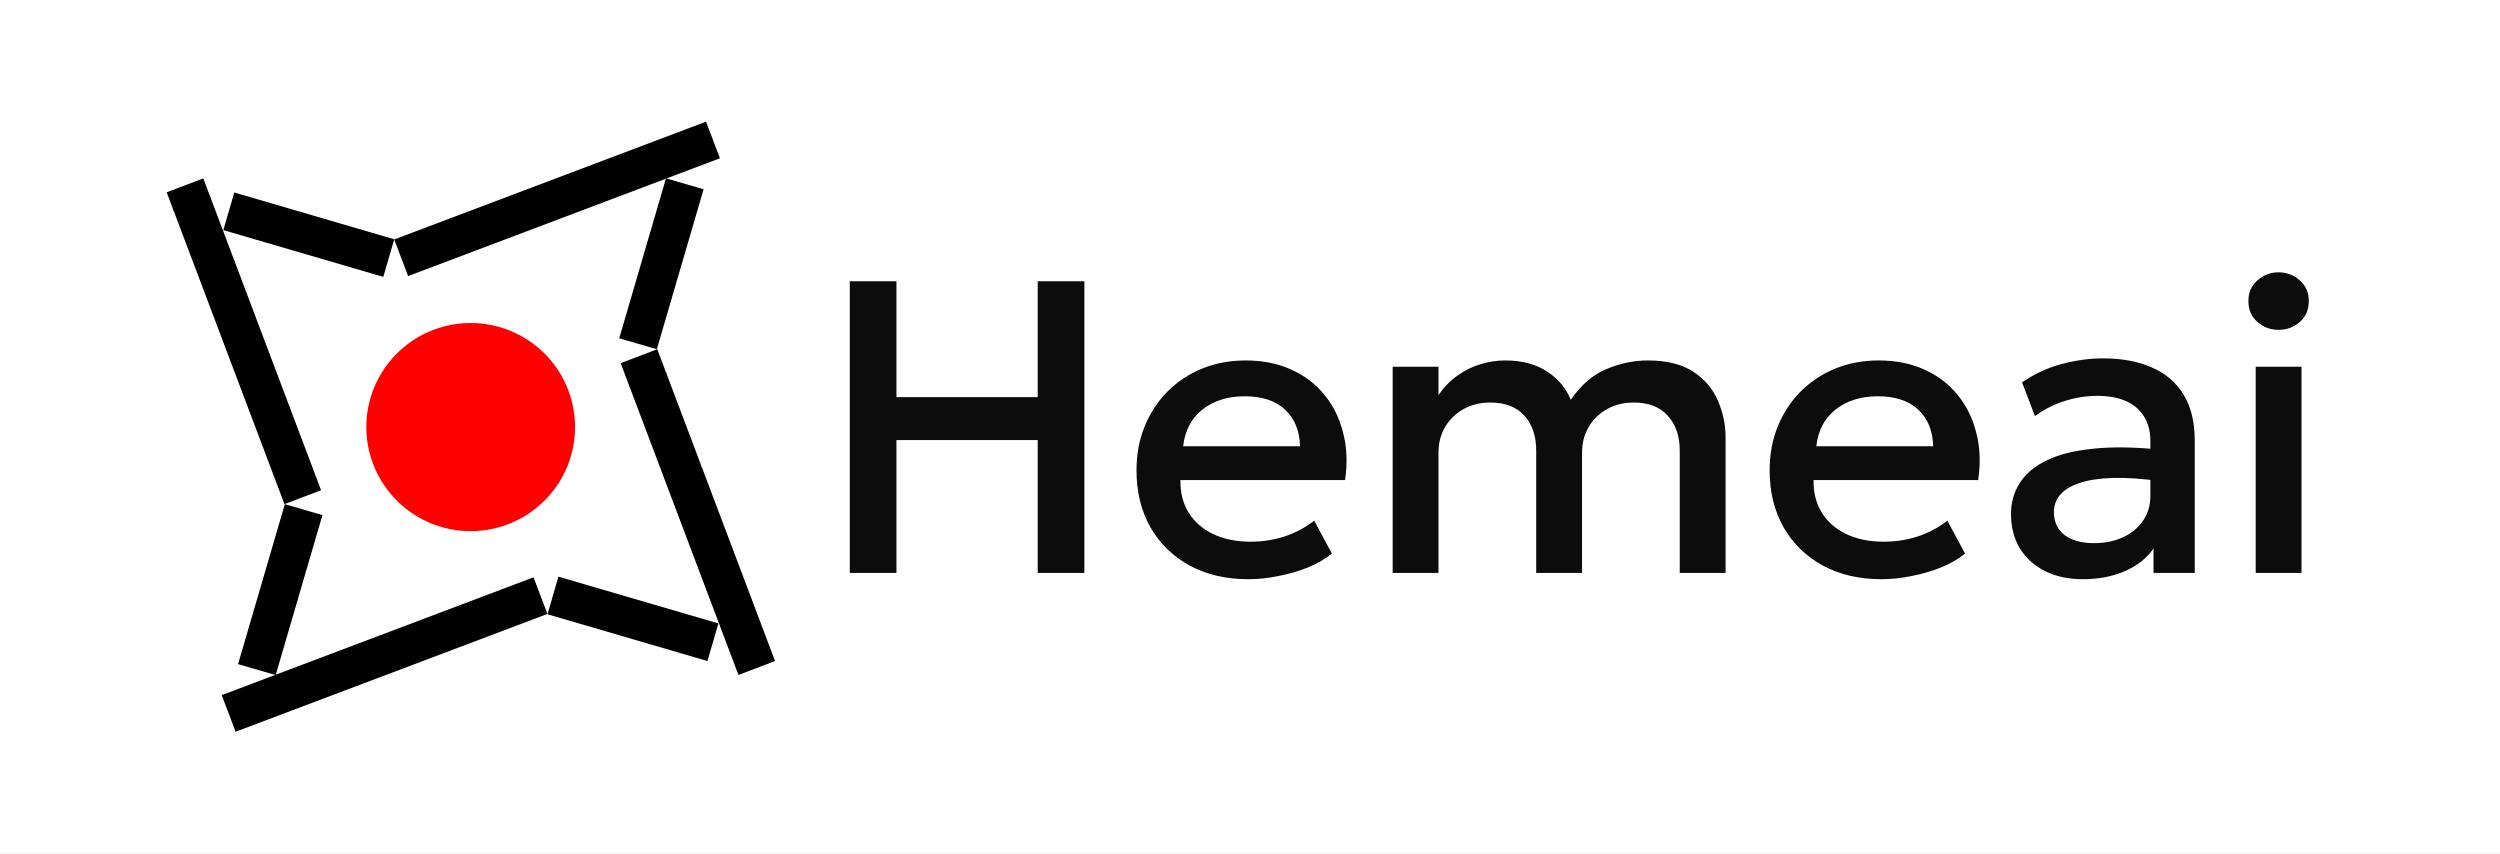
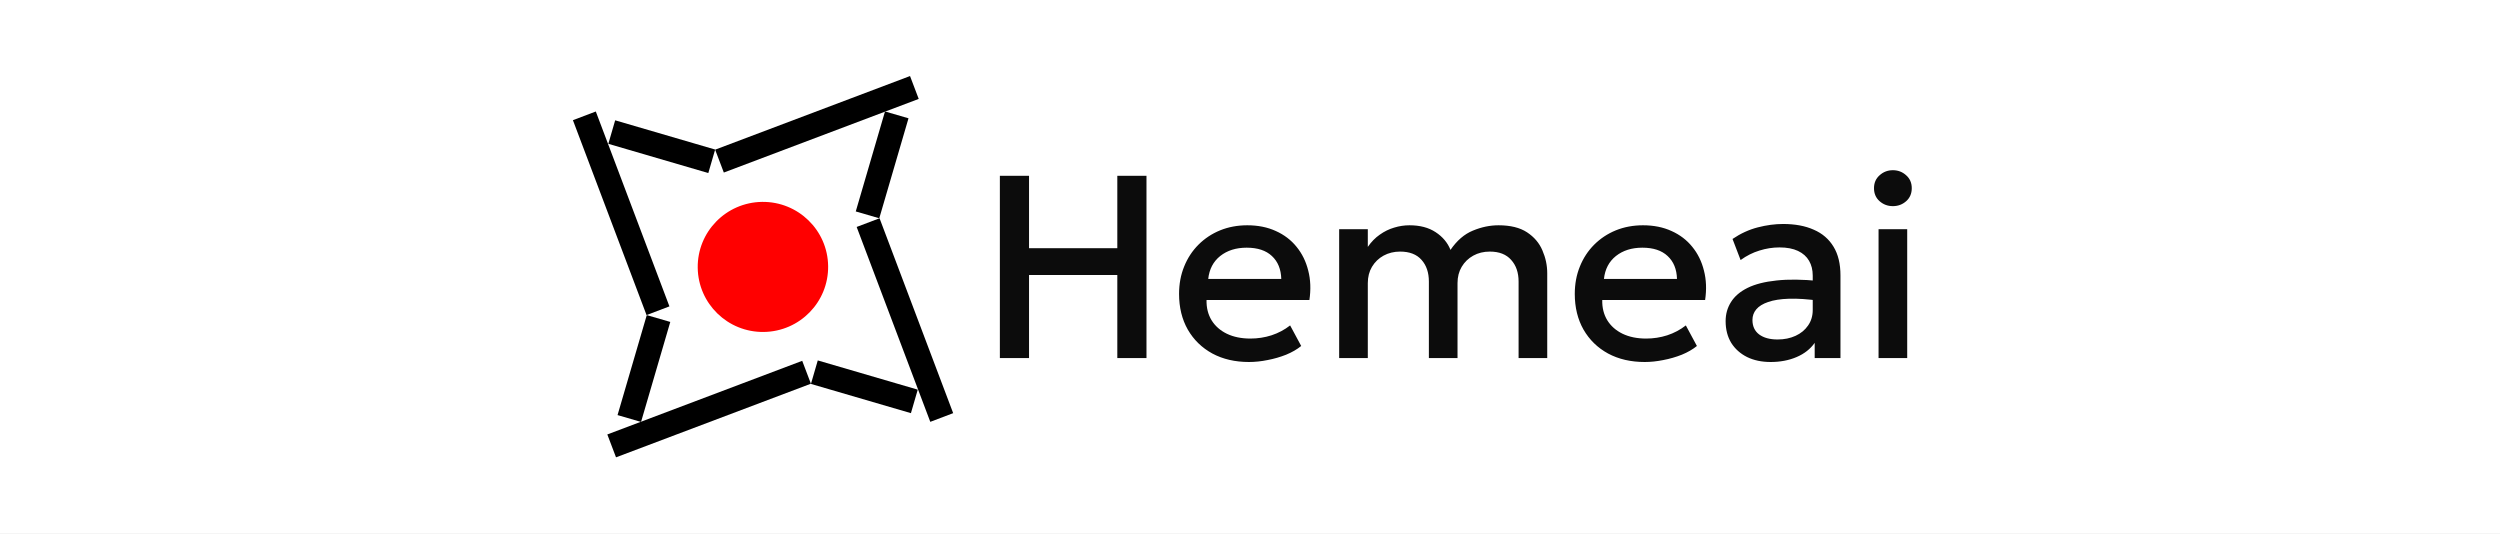
- <svg xmlns="http://www.w3.org/2000/svg" width="3000" height="1024" viewBox="0 0 3000 1024" fill="none">
-   <rect width="3000" height="1024" fill="white" />
-   <g clip-path="url(#clip0_592_2)">
-     <rect width="400" height="47" transform="matrix(-0.93547 0.353406 0.355028 0.934856 847.25 146)" fill="black" />
-     <rect width="200" height="47" transform="matrix(-0.28063 0.959816 0.960238 0.279182 799.188 214)" fill="black" />
+ <svg xmlns="http://www.w3.org/2000/svg" width="4800" height="1024" viewBox="0 0 4800 1024" fill="none">
+   <rect width="4800" height="1024" fill="white" />
+   <g clip-path="url(#clip0_584_5)">
+     <rect width="400" height="47" transform="matrix(-0.93547 0.353406 0.355028 0.934856 1747.25 146)" fill="black" />
+     <rect width="200" height="47" transform="matrix(-0.28063 0.959816 0.960238 0.279182 1699.19 214)" fill="black" />
  </g>
-   <g clip-path="url(#clip1_592_2)">
-     <rect width="400" height="47" transform="matrix(0.353406 0.93547 0.934856 -0.355028 200 230.749)" fill="black" />
-     <rect width="200" height="47" transform="matrix(0.959816 0.28063 0.279182 -0.960238 268 276.131)" fill="black" />
+   <g clip-path="url(#clip1_584_5)">
+     <rect width="400" height="47" transform="matrix(0.353406 0.93547 0.934856 -0.355028 1100 230.749)" fill="black" />
+     <rect width="200" height="47" transform="matrix(0.959816 0.28063 0.279182 -0.960238 1168 276.131)" fill="black" />
  </g>
-   <g clip-path="url(#clip2_592_2)">
-     <rect width="400" height="47" transform="matrix(0.93547 -0.353406 -0.355028 -0.934856 282.75 878.085)" fill="black" />
-     <rect width="200" height="47" transform="matrix(0.28063 -0.959816 -0.960238 -0.279182 330.811 810.085)" fill="black" />
+   <g clip-path="url(#clip2_584_5)">
+     <rect width="400" height="47" transform="matrix(0.93547 -0.353406 -0.355028 -0.934856 1182.75 878.085)" fill="black" />
+     <rect width="200" height="47" transform="matrix(0.28063 -0.959816 -0.960238 -0.279182 1230.81 810.085)" fill="black" />
  </g>
-   <g clip-path="url(#clip3_592_2)">
-     <rect width="400" height="47" transform="matrix(-0.353406 -0.93547 -0.934856 0.355028 930.085 793.251)" fill="black" />
-     <rect width="200" height="47" transform="matrix(-0.959816 -0.28063 -0.279182 0.960238 862.085 748.126)" fill="black" />
+   <g clip-path="url(#clip3_584_5)">
+     <rect width="400" height="47" transform="matrix(-0.353406 -0.93547 -0.934856 0.355028 1830.09 793.251)" fill="black" />
+     <rect width="200" height="47" transform="matrix(-0.959816 -0.28063 -0.279182 0.960238 1762.09 748.126)" fill="black" />
  </g>
-   <ellipse cx="564.825" cy="512.492" rx="124.873" ry="125.211" transform="rotate(89.2546 564.825 512.492)" fill="#FF0000" />
-   <path opacity="0.95" d="M1019.74 687.542V337.542H1075.74V476.542H1245.24V337.542H1301.24V687.542H1245.24V528.042H1075.74V687.542H1019.74ZM1498.05 695.042C1471.39 695.042 1447.97 689.626 1427.8 678.792C1407.64 667.792 1391.89 652.459 1380.55 632.792C1369.39 613.126 1363.8 590.292 1363.8 564.292C1363.8 545.292 1367.05 527.792 1373.55 511.792C1380.05 495.626 1389.22 481.626 1401.05 469.792C1412.89 457.959 1426.72 448.792 1442.55 442.292C1458.55 435.792 1475.97 432.542 1494.8 432.542C1515.3 432.542 1533.55 436.209 1549.55 443.542C1565.55 450.709 1578.8 460.792 1589.3 473.792C1599.97 486.792 1607.47 502.042 1611.8 519.542C1616.3 536.876 1617.05 555.709 1614.05 576.042H1416.55C1416.22 590.876 1419.47 603.876 1426.3 615.042C1433.14 626.042 1442.89 634.626 1455.55 640.792C1468.39 646.959 1483.47 650.042 1500.8 650.042C1514.8 650.042 1528.3 647.959 1541.3 643.792C1554.47 639.459 1566.39 633.126 1577.05 624.792L1598.3 664.292C1590.3 670.792 1580.64 676.376 1569.3 681.042C1557.97 685.542 1546.14 688.959 1533.8 691.292C1521.47 693.792 1509.55 695.042 1498.05 695.042ZM1419.8 535.542H1560.05C1559.55 516.876 1553.55 502.209 1542.05 491.542C1530.72 480.876 1514.55 475.542 1493.55 475.542C1473.22 475.542 1456.3 480.876 1442.8 491.542C1429.47 502.209 1421.8 516.876 1419.8 535.542ZM1671.19 687.542V440.042H1726.19V474.042C1732.85 464.376 1740.52 456.542 1749.19 450.542C1757.85 444.376 1767.02 439.876 1776.69 437.042C1786.35 434.042 1796.19 432.542 1806.19 432.542C1826.35 432.542 1843.1 436.959 1856.44 445.792C1869.94 454.626 1879.44 465.959 1884.94 479.792C1897.27 461.792 1911.6 449.459 1927.94 442.792C1944.27 435.959 1960.69 432.542 1977.19 432.542C2000.02 432.542 2018.27 437.042 2031.94 446.042C2045.6 455.042 2055.44 466.626 2061.44 480.792C2067.6 494.959 2070.69 509.542 2070.69 524.542V687.542H2015.69V540.542C2015.69 523.376 2010.94 509.542 2001.44 499.042C1992.1 488.376 1978.44 483.042 1960.44 483.042C1948.6 483.042 1938.02 485.626 1928.69 490.792C1919.35 495.959 1911.94 503.126 1906.44 512.292C1901.1 521.292 1898.44 531.709 1898.44 543.542V687.542H1843.44V540.542C1843.44 523.376 1838.77 509.542 1829.44 499.042C1820.1 488.376 1806.35 483.042 1788.19 483.042C1776.52 483.042 1765.94 485.626 1756.44 490.792C1747.1 495.959 1739.69 503.126 1734.19 512.292C1728.85 521.292 1726.19 531.709 1726.19 543.542V687.542H1671.19ZM2257.82 695.042C2231.15 695.042 2207.74 689.626 2187.57 678.792C2167.4 667.792 2151.65 652.459 2140.32 632.792C2129.15 613.126 2123.57 590.292 2123.57 564.292C2123.57 545.292 2126.82 527.792 2133.32 511.792C2139.82 495.626 2148.99 481.626 2160.82 469.792C2172.65 457.959 2186.49 448.792 2202.32 442.292C2218.32 435.792 2235.74 432.542 2254.57 432.542C2275.07 432.542 2293.32 436.209 2309.32 443.542C2325.32 450.709 2338.57 460.792 2349.07 473.792C2359.74 486.792 2367.24 502.042 2371.57 519.542C2376.07 536.876 2376.82 555.709 2373.82 576.042H2176.32C2175.99 590.876 2179.24 603.876 2186.07 615.042C2192.9 626.042 2202.65 634.626 2215.32 640.792C2228.15 646.959 2243.24 650.042 2260.57 650.042C2274.57 650.042 2288.07 647.959 2301.07 643.792C2314.24 639.459 2326.15 633.126 2336.82 624.792L2358.07 664.292C2350.07 670.792 2340.4 676.376 2329.07 681.042C2317.74 685.542 2305.9 688.959 2293.57 691.292C2281.24 693.792 2269.32 695.042 2257.82 695.042ZM2179.57 535.542H2319.82C2319.32 516.876 2313.32 502.209 2301.82 491.542C2290.49 480.876 2274.32 475.542 2253.32 475.542C2232.99 475.542 2216.07 480.876 2202.57 491.542C2189.24 502.209 2181.57 516.876 2179.57 535.542ZM2499.7 695.042C2482.53 695.042 2467.45 691.876 2454.45 685.542C2441.45 679.042 2431.28 669.959 2423.95 658.292C2416.78 646.459 2413.2 632.542 2413.2 616.542C2413.2 603.042 2416.62 590.876 2423.45 580.042C2430.28 569.042 2440.87 559.959 2455.2 552.792C2469.7 545.626 2488.28 540.876 2510.95 538.542C2533.62 536.042 2560.87 536.376 2592.7 539.542L2593.7 577.542C2571.03 574.376 2551.53 573.042 2535.2 573.542C2518.87 574.042 2505.45 576.126 2494.95 579.792C2484.62 583.292 2476.95 588.042 2471.95 594.042C2467.12 599.876 2464.7 606.626 2464.7 614.292C2464.7 626.292 2468.95 635.542 2477.45 642.042C2486.12 648.542 2497.95 651.792 2512.95 651.792C2525.78 651.792 2537.28 649.459 2547.45 644.792C2557.62 640.126 2565.62 633.542 2571.45 625.042C2577.45 616.542 2580.45 606.542 2580.45 595.042V529.292C2580.45 518.292 2578.12 508.792 2573.45 500.792C2568.78 492.626 2561.7 486.292 2552.2 481.792C2542.7 477.292 2530.87 475.042 2516.7 475.042C2503.7 475.042 2490.87 477.042 2478.2 481.042C2465.53 484.876 2453.45 490.959 2441.95 499.292L2426.45 458.792C2441.95 448.292 2458.12 440.876 2474.95 436.542C2491.78 432.209 2507.95 430.042 2523.45 430.042C2546.45 430.042 2566.12 433.709 2582.45 441.042C2598.95 448.209 2611.62 459.126 2620.45 473.792C2629.28 488.292 2633.7 506.626 2633.7 528.792V687.542H2584.2V658.292C2575.87 670.126 2564.28 679.209 2549.45 685.542C2534.62 691.876 2518.03 695.042 2499.7 695.042ZM2706.83 687.542V440.042H2761.83V687.542H2706.83ZM2734.33 395.792C2724.5 395.792 2716 392.626 2708.83 386.292C2701.66 379.959 2698.08 371.626 2698.08 361.292C2698.08 351.126 2701.66 342.876 2708.83 336.542C2716 330.042 2724.5 326.792 2734.33 326.792C2744.16 326.792 2752.66 330.042 2759.83 336.542C2767 342.876 2770.58 351.126 2770.58 361.292C2770.58 371.626 2767 379.959 2759.83 386.292C2752.66 392.626 2744.16 395.792 2734.33 395.792Z" fill="black" />
+   <ellipse cx="1464.82" cy="512.492" rx="124.873" ry="125.211" transform="rotate(89.2546 1464.82 512.492)" fill="#FF0000" />
+   <path opacity="0.95" d="M1919.74 687.542V337.542H1975.74V476.542H2145.24V337.542H2201.24V687.542H2145.24V528.042H1975.74V687.542H1919.74ZM2398.05 695.042C2371.39 695.042 2347.97 689.626 2327.8 678.792C2307.64 667.792 2291.89 652.459 2280.55 632.792C2269.39 613.126 2263.8 590.292 2263.8 564.292C2263.8 545.292 2267.05 527.792 2273.55 511.792C2280.05 495.626 2289.22 481.626 2301.05 469.792C2312.89 457.959 2326.72 448.792 2342.55 442.292C2358.55 435.792 2375.97 432.542 2394.8 432.542C2415.3 432.542 2433.55 436.209 2449.55 443.542C2465.55 450.709 2478.8 460.792 2489.3 473.792C2499.97 486.792 2507.47 502.042 2511.8 519.542C2516.3 536.876 2517.05 555.709 2514.05 576.042H2316.55C2316.22 590.876 2319.47 603.876 2326.3 615.042C2333.14 626.042 2342.89 634.626 2355.55 640.792C2368.39 646.959 2383.47 650.042 2400.8 650.042C2414.8 650.042 2428.3 647.959 2441.3 643.792C2454.47 639.459 2466.39 633.126 2477.05 624.792L2498.3 664.292C2490.3 670.792 2480.64 676.376 2469.3 681.042C2457.97 685.542 2446.14 688.959 2433.8 691.292C2421.47 693.792 2409.55 695.042 2398.05 695.042ZM2319.8 535.542H2460.05C2459.55 516.876 2453.55 502.209 2442.05 491.542C2430.72 480.876 2414.55 475.542 2393.55 475.542C2373.22 475.542 2356.3 480.876 2342.8 491.542C2329.47 502.209 2321.8 516.876 2319.8 535.542ZM2571.19 687.542V440.042H2626.19V474.042C2632.85 464.376 2640.52 456.542 2649.19 450.542C2657.85 444.376 2667.02 439.876 2676.69 437.042C2686.35 434.042 2696.19 432.542 2706.19 432.542C2726.35 432.542 2743.1 436.959 2756.44 445.792C2769.94 454.626 2779.44 465.959 2784.94 479.792C2797.27 461.792 2811.6 449.459 2827.94 442.792C2844.27 435.959 2860.69 432.542 2877.19 432.542C2900.02 432.542 2918.27 437.042 2931.94 446.042C2945.6 455.042 2955.44 466.626 2961.44 480.792C2967.6 494.959 2970.69 509.542 2970.69 524.542V687.542H2915.69V540.542C2915.69 523.376 2910.94 509.542 2901.44 499.042C2892.1 488.376 2878.44 483.042 2860.44 483.042C2848.6 483.042 2838.02 485.626 2828.69 490.792C2819.35 495.959 2811.94 503.126 2806.44 512.292C2801.1 521.292 2798.44 531.709 2798.44 543.542V687.542H2743.44V540.542C2743.44 523.376 2738.77 509.542 2729.44 499.042C2720.1 488.376 2706.35 483.042 2688.19 483.042C2676.52 483.042 2665.94 485.626 2656.44 490.792C2647.1 495.959 2639.69 503.126 2634.19 512.292C2628.85 521.292 2626.19 531.709 2626.19 543.542V687.542H2571.19ZM3157.82 695.042C3131.15 695.042 3107.74 689.626 3087.57 678.792C3067.4 667.792 3051.65 652.459 3040.32 632.792C3029.15 613.126 3023.57 590.292 3023.57 564.292C3023.57 545.292 3026.82 527.792 3033.32 511.792C3039.82 495.626 3048.99 481.626 3060.82 469.792C3072.65 457.959 3086.49 448.792 3102.32 442.292C3118.32 435.792 3135.74 432.542 3154.57 432.542C3175.07 432.542 3193.32 436.209 3209.32 443.542C3225.32 450.709 3238.57 460.792 3249.07 473.792C3259.74 486.792 3267.24 502.042 3271.57 519.542C3276.07 536.876 3276.82 555.709 3273.82 576.042H3076.32C3075.99 590.876 3079.24 603.876 3086.07 615.042C3092.9 626.042 3102.65 634.626 3115.32 640.792C3128.15 646.959 3143.24 650.042 3160.57 650.042C3174.57 650.042 3188.07 647.959 3201.07 643.792C3214.24 639.459 3226.15 633.126 3236.82 624.792L3258.07 664.292C3250.07 670.792 3240.4 676.376 3229.07 681.042C3217.74 685.542 3205.9 688.959 3193.57 691.292C3181.24 693.792 3169.32 695.042 3157.82 695.042ZM3079.57 535.542H3219.82C3219.32 516.876 3213.32 502.209 3201.82 491.542C3190.49 480.876 3174.32 475.542 3153.32 475.542C3132.99 475.542 3116.07 480.876 3102.57 491.542C3089.24 502.209 3081.57 516.876 3079.57 535.542ZM3399.7 695.042C3382.53 695.042 3367.45 691.876 3354.45 685.542C3341.45 679.042 3331.28 669.959 3323.95 658.292C3316.78 646.459 3313.2 632.542 3313.2 616.542C3313.2 603.042 3316.62 590.876 3323.45 580.042C3330.28 569.042 3340.87 559.959 3355.2 552.792C3369.7 545.626 3388.28 540.876 3410.95 538.542C3433.62 536.042 3460.87 536.376 3492.7 539.542L3493.7 577.542C3471.03 574.376 3451.53 573.042 3435.2 573.542C3418.87 574.042 3405.45 576.126 3394.95 579.792C3384.62 583.292 3376.95 588.042 3371.95 594.042C3367.12 599.876 3364.7 606.626 3364.7 614.292C3364.7 626.292 3368.95 635.542 3377.45 642.042C3386.12 648.542 3397.95 651.792 3412.95 651.792C3425.78 651.792 3437.28 649.459 3447.45 644.792C3457.62 640.126 3465.62 633.542 3471.45 625.042C3477.45 616.542 3480.45 606.542 3480.45 595.042V529.292C3480.45 518.292 3478.12 508.792 3473.45 500.792C3468.78 492.626 3461.7 486.292 3452.2 481.792C3442.7 477.292 3430.87 475.042 3416.7 475.042C3403.7 475.042 3390.87 477.042 3378.2 481.042C3365.53 484.876 3353.45 490.959 3341.95 499.292L3326.45 458.792C3341.95 448.292 3358.12 440.876 3374.95 436.542C3391.78 432.209 3407.95 430.042 3423.45 430.042C3446.45 430.042 3466.12 433.709 3482.45 441.042C3498.95 448.209 3511.62 459.126 3520.45 473.792C3529.28 488.292 3533.7 506.626 3533.7 528.792V687.542H3484.2V658.292C3475.87 670.126 3464.28 679.209 3449.45 685.542C3434.62 691.876 3418.03 695.042 3399.7 695.042ZM3606.83 687.542V440.042H3661.83V687.542H3606.83ZM3634.33 395.792C3624.5 395.792 3616 392.626 3608.83 386.292C3601.66 379.959 3598.08 371.626 3598.08 361.292C3598.08 351.126 3601.66 342.876 3608.83 336.542C3616 330.042 3624.5 326.792 3634.33 326.792C3644.16 326.792 3652.66 330.042 3659.83 336.542C3667 342.876 3670.58 351.126 3670.58 361.292C3670.58 371.626 3667 379.959 3659.83 386.292C3652.66 392.626 3644.16 395.792 3634.33 395.792Z" fill="black" />
  <defs>
-     <clipPath id="clip0_592_2">
-       <rect width="391" height="273.085" fill="white" transform="translate(473 146)" />
+     <clipPath id="clip0_584_5">
+       <rect width="391" height="273.085" fill="white" transform="translate(1373 146)" />
    </clipPath>
-     <clipPath id="clip1_592_2">
-       <rect width="391" height="273.085" fill="white" transform="matrix(0 -1 1 0 200 605)" />
+     <clipPath id="clip1_584_5">
+       <rect width="391" height="273.085" fill="white" transform="matrix(0 -1 1 0 1100 605)" />
    </clipPath>
-     <clipPath id="clip2_592_2">
-       <rect width="391" height="273.085" fill="white" transform="matrix(-1 0 0 -1 657 878.085)" />
+     <clipPath id="clip2_584_5">
+       <rect width="391" height="273.085" fill="white" transform="matrix(-1 0 0 -1 1557 878.085)" />
    </clipPath>
-     <clipPath id="clip3_592_2">
-       <rect width="391" height="273.085" fill="white" transform="matrix(0 1 -1 0 930.085 419)" />
+     <clipPath id="clip3_584_5">
+       <rect width="391" height="273.085" fill="white" transform="matrix(0 1 -1 0 1830.09 419)" />
    </clipPath>
  </defs>
</svg>
